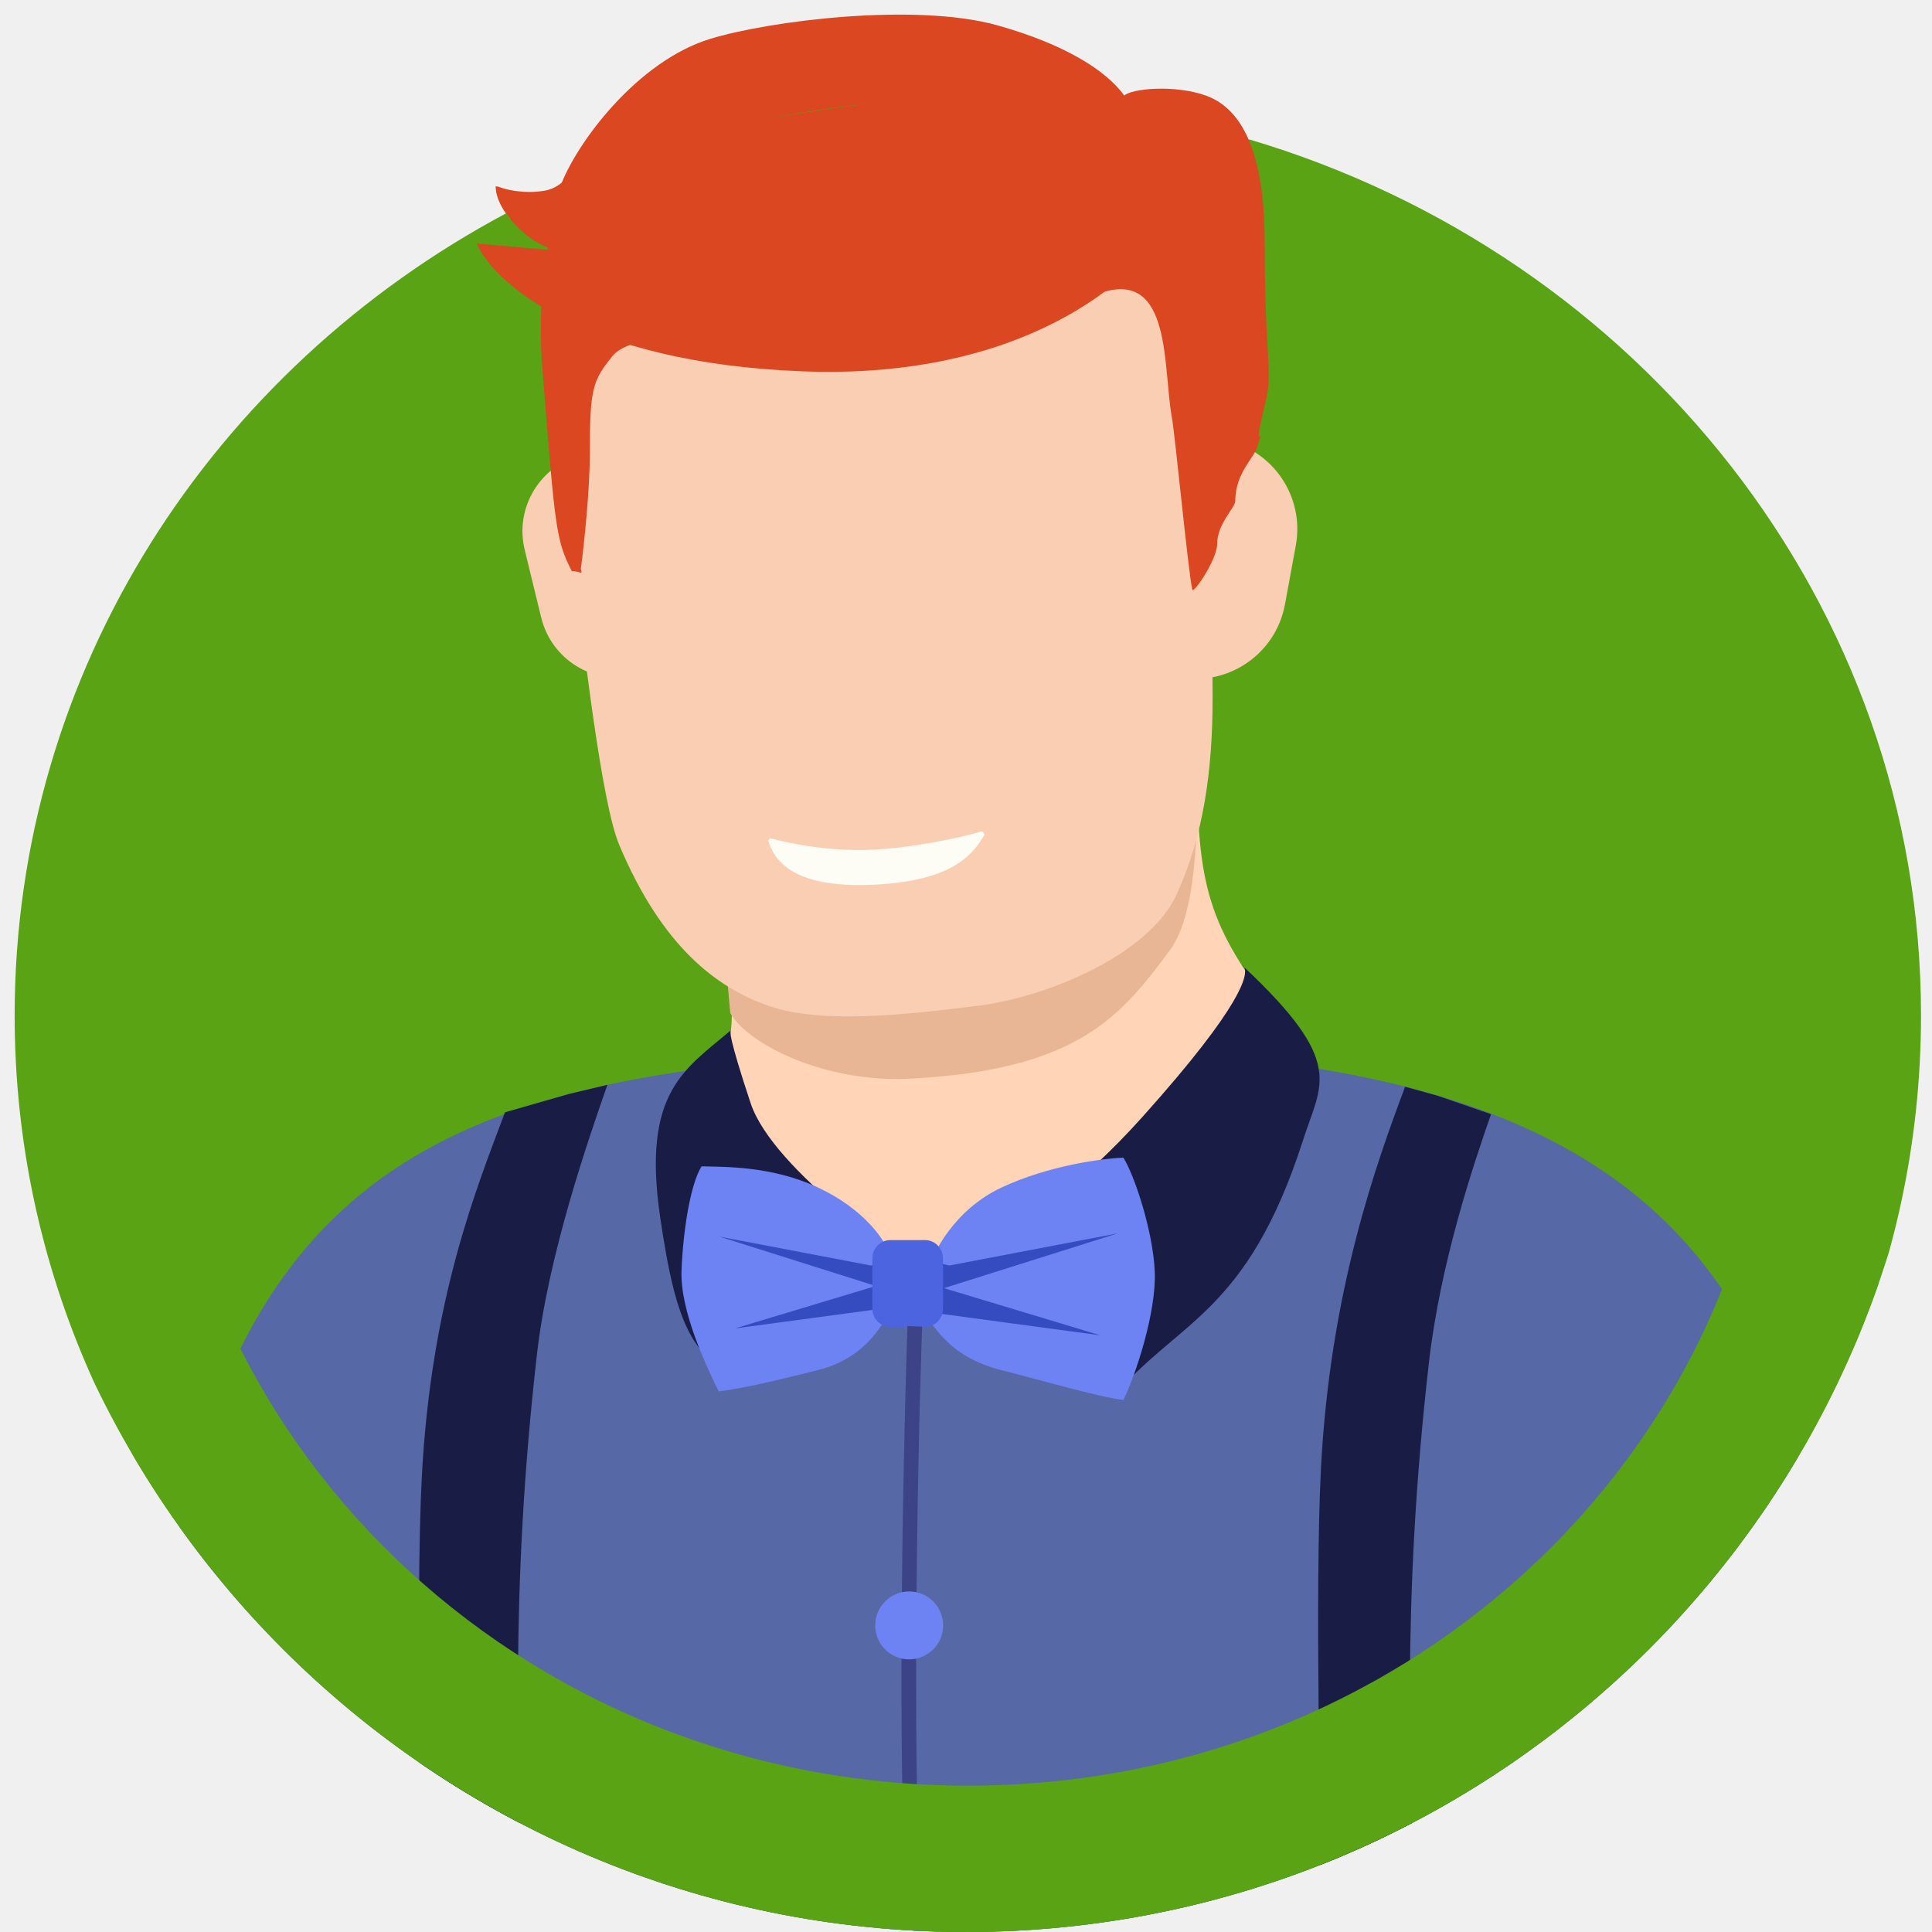
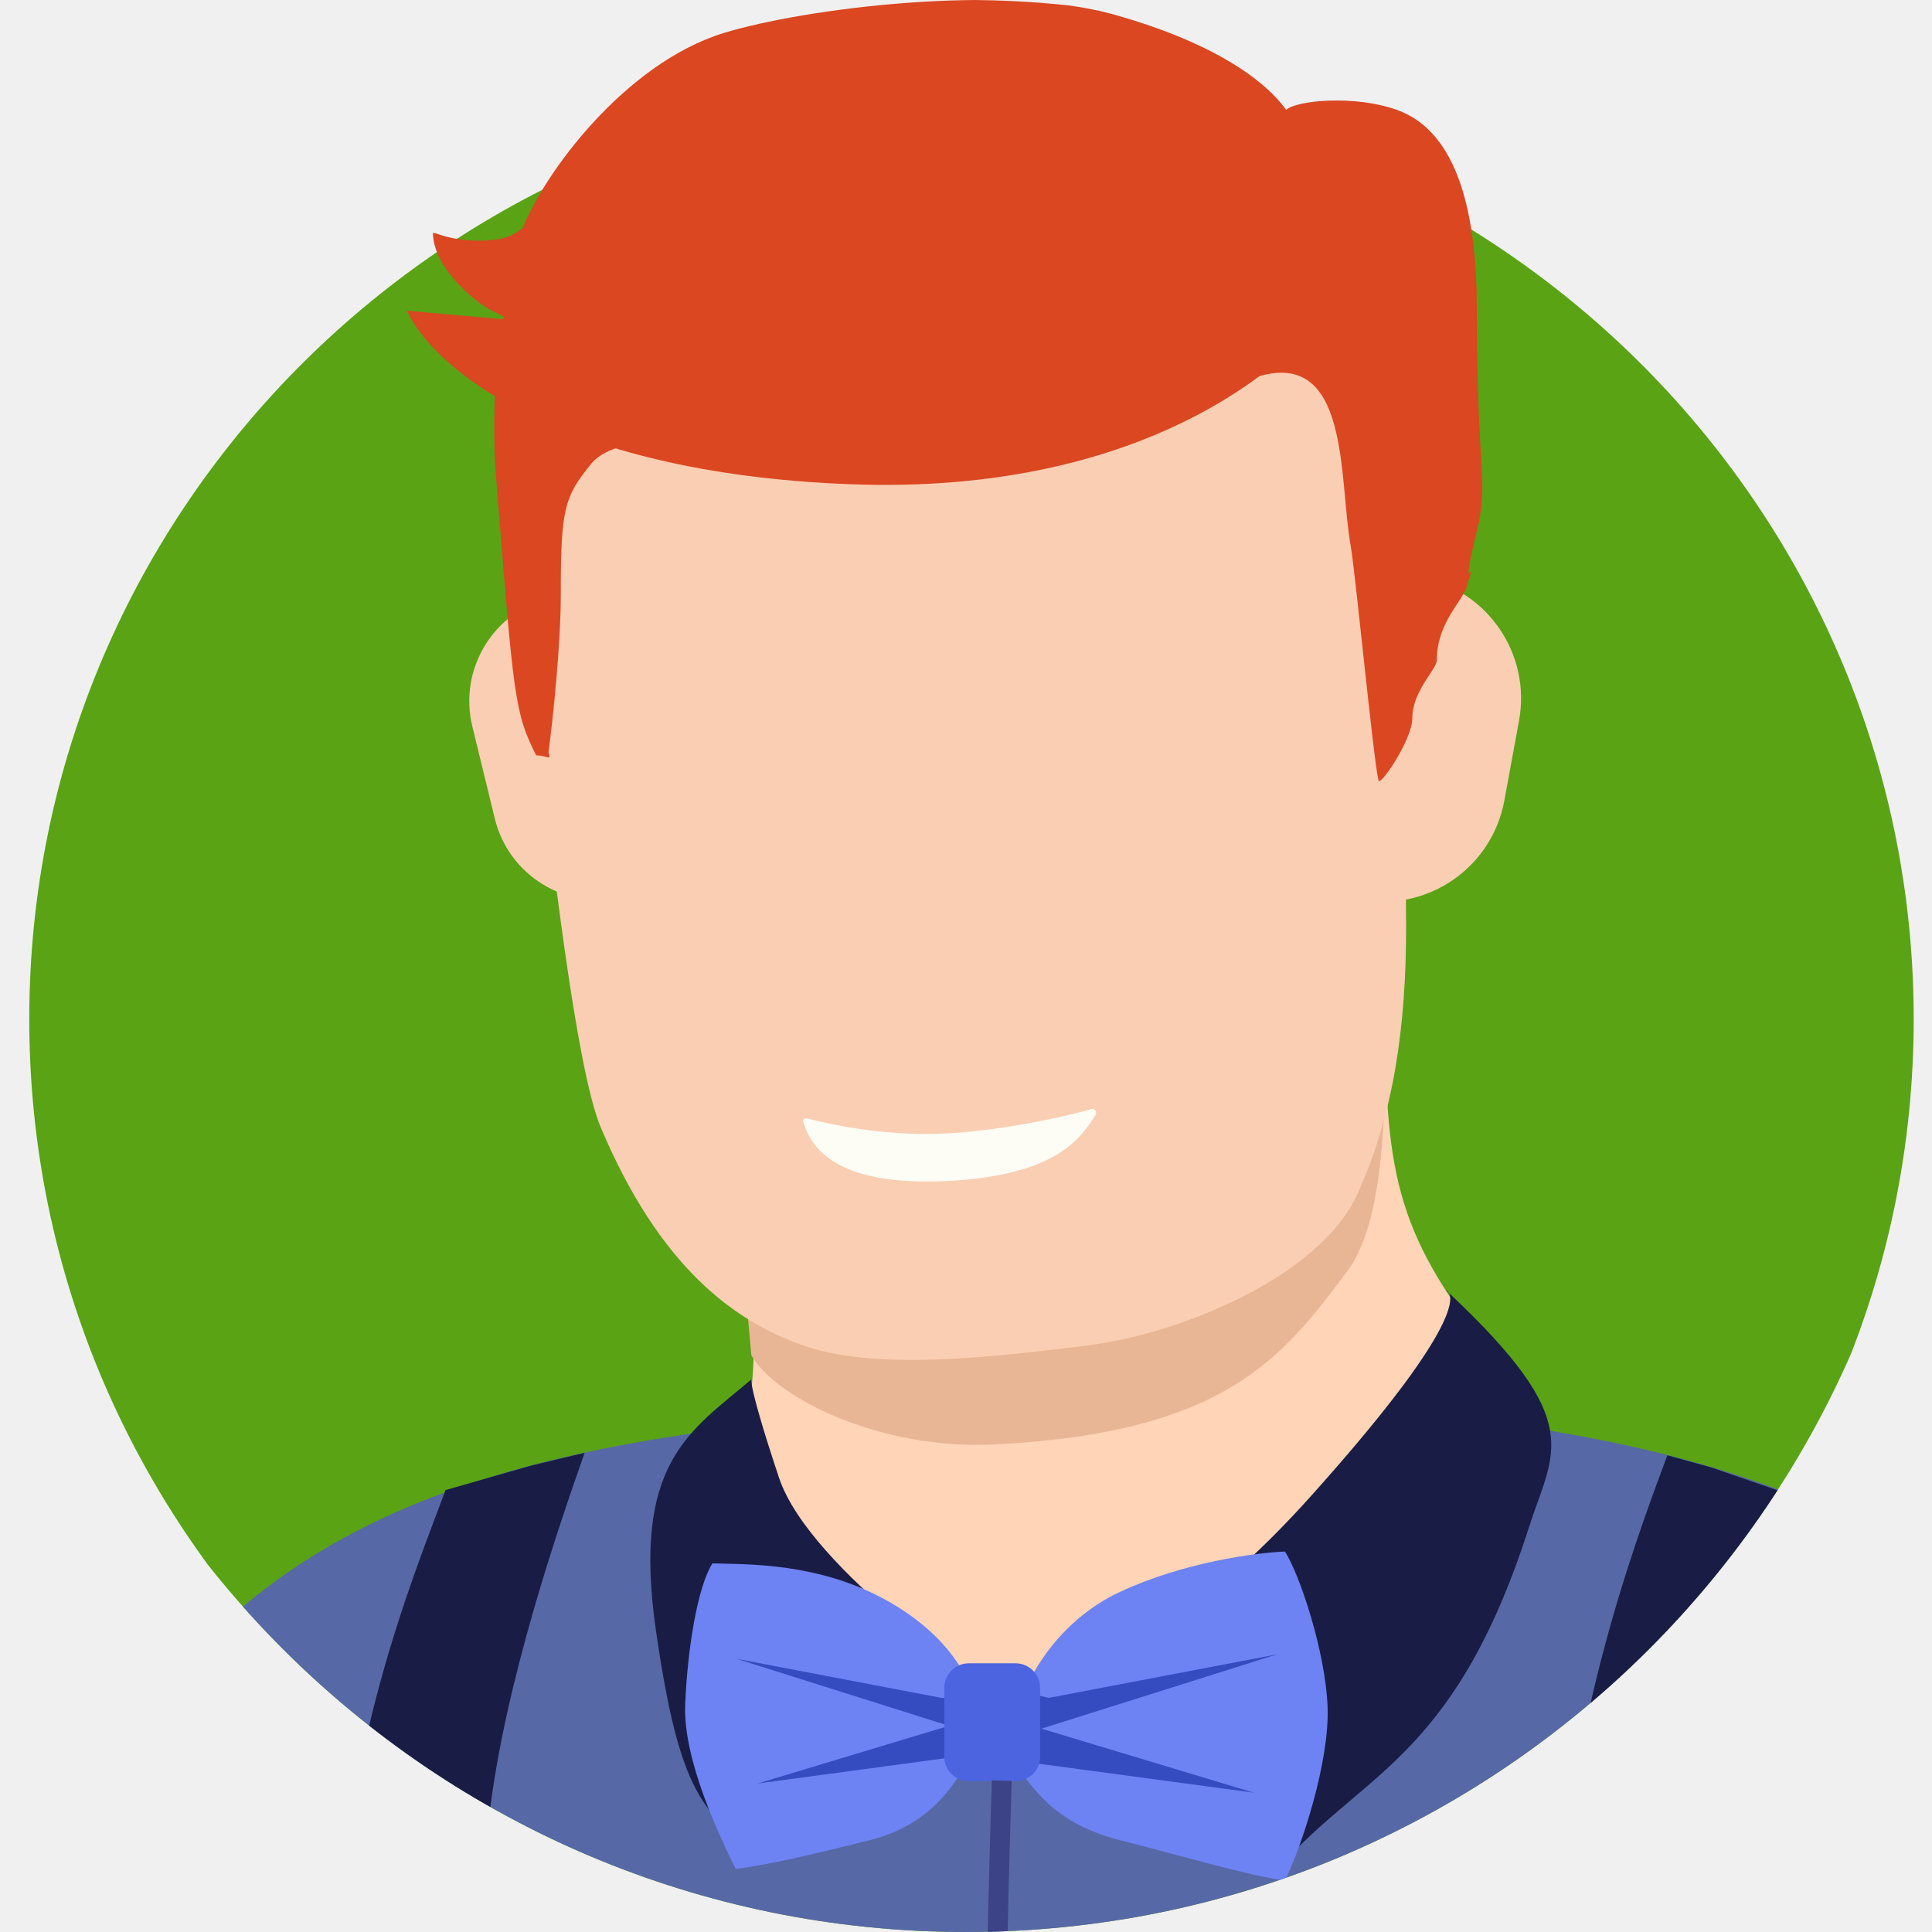
- <svg xmlns="http://www.w3.org/2000/svg" width="48" height="48" viewBox="0 0 48 48" fill="none">
-   <g clip-path="url(#clip0_15658_180233)">
-     <ellipse cx="24.136" cy="25.59" rx="23.409" ry="23.136" fill="#59A315" />
-     <path d="M46.655 60.547C47.337 81.23 51.685 97.624 33.229 98.233C14.773 98.841 4.591 81.23 3.909 60.547C1.818 30.956 6.864 26.902 22.081 26.155C40.045 25.274 44.045 30.501 45.543 40.147C47.879 55.196 46.304 49.892 46.655 60.547Z" fill="#5768A6" />
-     <path d="M18.031 26.511C18.649 23.754 17.205 19.82 18.031 14.662C21.744 11.98 29.733 14.325 29.733 17.79C29.733 21.256 29.733 22.46 31.196 24.486C30.783 26.342 27.201 29.245 24.726 30.731C21.631 32.587 17.488 28.927 18.031 26.511Z" fill="#FFD4B7" />
-     <path d="M22.588 26.8C20.506 26.904 18.593 25.956 18.143 25.169L18.031 23.931C18.537 23.762 20.079 23.526 22.194 23.931C24.31 24.336 28.12 20.574 29.733 19.43V20.668C29.677 21.399 29.626 22.861 29.046 23.635C27.864 25.211 26.818 26.59 22.588 26.8Z" fill="#E9B695" />
-     <path d="M15.386 20.996C14.935 19.926 14.486 15.951 14.261 14.02C13.08 2.767 24.332 4.905 27.033 5.074C29.193 5.209 29.846 10.156 29.902 12.613C30.052 13.513 30.127 15.899 30.127 17.339C30.127 19.139 29.902 20.771 29.227 22.234C28.552 23.697 26.076 24.766 24.276 24.991C22.418 25.223 20.394 25.441 19.1 24.991C17.806 24.541 16.455 23.528 15.386 20.996Z" fill="#FACEB2" />
-     <rect x="28.161" y="10.516" width="4.516" height="6.003" rx="2.258" transform="rotate(10.4281 28.1614 10.5156)" fill="#FACEB2" />
-     <rect width="3.908" height="5.644" rx="1.954" transform="matrix(-0.971548 0.236843 0.236843 0.971548 16.3701 10.8359)" fill="#FACEB2" />
-     <path d="M15.218 8.845C14.711 9.463 14.655 9.688 14.655 11.264C14.655 12.131 14.515 13.511 14.43 14.133C14.486 14.302 14.415 14.189 14.205 14.189C13.811 13.402 13.793 13.177 13.474 9.127L13.473 9.126C13.305 6.988 13.755 5.469 13.924 4.625C14.317 3.556 15.829 1.524 17.637 0.968C19.1 0.517 22.743 0.058 24.782 0.63C26.469 1.103 27.483 1.755 27.933 2.374C28.102 2.205 29.171 2.093 29.959 2.374C31.105 2.784 31.421 4.343 31.421 6.031C31.421 9.07 31.646 9.161 31.421 10.082C31.079 11.482 31.459 10.42 31.253 11.039C31.214 11.339 30.69 11.714 30.69 12.445C30.69 12.614 30.24 13.008 30.24 13.514C30.24 13.908 29.621 14.808 29.621 14.639C29.527 14.255 29.195 10.807 29.114 10.364C28.89 9.126 29.114 6.706 27.37 7.269C25.343 7.923 27.6 6.967 26.806 6.235C26.562 6.01 26.977 6.538 24.22 7.888C22.977 8.497 18.368 9.048 17.018 8.598C16.174 8.317 15.456 8.553 15.218 8.845Z" fill="#DA4721" />
-     <path d="M13.53 4.738C14.07 4.648 14.355 4.063 14.43 3.781L14.936 5.582H13.361L12.348 4.625C12.517 4.7 12.989 4.828 13.53 4.738Z" fill="#DA4721" />
-     <path d="M28.946 5.662C28.224 6.937 25.417 9.434 19.954 9.226C14.492 9.019 12.27 7.023 11.842 6.051L13.927 6.235C13.728 6.217 13.696 6.205 13.397 6.051C13.024 5.86 12.315 5.222 12.315 4.626C12.315 4.6 14.521 5.513 15.535 5.448C16.346 5.396 16.935 5.122 17.859 5.144L28.946 5.662Z" fill="#DA4721" />
-     <path d="M21.618 21.113C22.59 21.077 23.79 20.83 24.368 20.663C24.422 20.647 24.476 20.72 24.445 20.768C24.187 21.173 23.749 21.876 21.741 21.979C19.604 22.088 19.22 21.302 19.093 20.904C19.08 20.862 19.119 20.823 19.161 20.834C19.657 20.962 20.59 21.152 21.618 21.113Z" fill="#FDFCF5" />
-     <path d="M27.652 34.727C26.91 32.676 22.813 34.445 22.813 31.351C22.813 31.351 25.154 31.351 28.383 27.75C30.936 24.903 30.999 24.201 30.914 24.033C30.896 24.015 30.877 23.998 30.858 23.98C30.858 23.98 30.892 23.988 30.914 24.033C33.438 26.407 32.825 26.916 32.378 28.313C30.971 32.708 29.209 32.821 27.652 34.727Z" fill="#191D46" />
-     <path d="M18.481 34.386C20.45 32.023 22.926 32.98 22.588 31.348C22.588 31.348 19.212 29.098 18.65 27.41C18.087 25.722 18.143 25.609 18.143 25.609C17.018 26.566 15.949 27.128 16.399 30.223C16.822 33.131 17.243 33.655 18.481 34.386Z" fill="#191D46" />
-     <path d="M24.89 29.5C23.72 30.045 23.168 31.128 23.038 31.602V32.794C23.233 32.889 23.526 33.703 24.89 34.044C25.818 34.276 27.277 34.706 27.91 34.782C28.219 34.157 28.729 32.601 28.69 31.602C28.651 30.602 28.186 29.197 27.91 28.762C27.391 28.781 26.059 28.955 24.89 29.5Z" fill="#6D83F3" />
-     <path d="M20.312 29.498C21.482 30.044 22.034 30.836 22.164 31.31V32.585C21.969 32.679 21.676 33.702 20.312 34.042C19.384 34.274 18.489 34.492 17.856 34.568C17.547 33.943 16.893 32.565 16.932 31.565C16.971 30.566 17.155 29.412 17.431 28.977C17.951 28.995 19.143 28.953 20.312 29.498Z" fill="#6D83F3" />
-     <path d="M27.767 30.643L23.586 31.441L23.103 31.327L23.14 32.61L27.339 33.176L23.453 32.004L27.767 30.643Z" fill="#354CC1" />
-     <path d="M17.872 30.723L21.64 31.442L22.075 31.339L22.042 32.495L18.258 33.005L21.76 31.95L17.872 30.723Z" fill="#354CC1" />
-     <rect x="21.674" y="30.809" width="1.754" height="2.158" rx="0.45" fill="#4C64DF" />
-     <path d="M32.818 36.5C33.045 32.045 34.212 28.864 34.909 27L35.727 27.227L37.045 27.682C36.606 28.939 35.786 31.364 35.5 33.864C34.818 39.818 35.03 44.167 35.182 48.182L32.818 47.955C32.818 45.409 32.663 39.551 32.818 36.5Z" fill="#191D46" />
-     <path d="M22.727 32.953C22.651 35.165 22.318 47.09 23 50.499" stroke="#3C4386" stroke-width="0.364" />
-     <path d="M10.478 36.726C10.706 32.271 11.849 29.499 12.546 27.635L14.136 27.18L15.091 26.953L15.087 26.964C14.646 28.227 13.627 31.142 13.342 33.635C12.66 39.59 12.872 43.938 13.024 47.953L10.478 48.18C10.478 45.635 10.323 39.776 10.478 36.726Z" fill="#191D46" />
-     <circle cx="22.588" cy="40.383" r="0.844" fill="#6D83F3" />
-     <circle cx="22.588" cy="47.551" r="0.844" fill="#6D83F3" />
-     <path fill-rule="evenodd" clip-rule="evenodd" d="M31.506 7.456C38.935 10.299 44.091 17.257 44.091 25.228C44.091 35.664 35.252 44.364 24.046 44.364C12.839 44.364 4 35.664 4 25.228C4 18.494 7.681 12.482 13.303 9.065C13.22 8.623 12.818 8.207 12.423 7.797C11.906 7.262 11.4 6.738 11.636 6.183C11.818 5.969 12.005 5.876 12.214 5.773C12.357 5.702 12.512 5.625 12.682 5.501L12.637 5.366L12.635 5.364C12.613 5.341 12.591 5.319 12.578 5.298C5.294 9.182 0.364 16.651 0.364 25.228C0.364 37.805 10.966 48 24.046 48C37.125 48 47.727 37.805 47.727 25.228C47.727 14.988 40.699 6.326 31.028 3.461C31.533 4.428 31.703 5.903 31.506 7.456ZM21.568 2.578C20.732 2.662 19.909 2.787 19.101 2.952C19.916 2.8 20.745 2.675 21.568 2.578Z" fill="#59A315" />
+ <svg xmlns="http://www.w3.org/2000/svg" width="528" height="528" viewBox="0 0 528 528" fill="none">
+   <g clip-path="url(#clip0_15658_179405)">
+     <ellipse cx="265.5" cy="278.5" rx="257.5" ry="254.5" fill="#59A315" />
+     <path d="M631.069 898.607C641.255 1207.44 706.165 1452.22 430.589 1461.31C155.013 1470.4 2.985 1207.44 -7.201 898.606C-38.415 456.768 36.921 396.243 264.147 385.094C532.376 371.932 592.102 449.982 614.463 594.016C649.346 818.71 625.822 739.517 631.069 898.607Z" fill="#5768A6" />
+     <path d="M203.662 390.422C212.902 349.258 191.34 290.505 203.662 213.497C259.107 173.453 378.399 208.458 378.399 260.207C378.399 311.957 378.399 329.936 400.241 360.179C394.08 387.902 340.595 431.25 303.631 453.429C257.426 481.151 195.565 426.488 203.662 390.422Z" fill="#FFD4B7" />
+     <path d="M271.708 394.752C240.613 396.297 212.062 382.151 205.341 370.389L203.661 351.908C211.222 349.387 234.24 345.859 265.827 351.908C297.414 357.956 354.316 301.782 378.399 284.701V303.183C377.559 314.104 376.801 335.934 368.129 347.497C350.488 371.019 334.873 391.613 271.708 394.752Z" fill="#E9B695" />
+     <path d="M164.177 308.097C157.43 292.119 150.736 232.77 147.375 203.927C129.734 35.91 297.751 67.833 338.075 70.353C370.334 72.369 380.079 146.241 380.919 182.925C383.159 196.366 384.279 231.983 384.279 253.489C384.279 280.372 380.919 304.735 370.838 326.577C360.757 348.419 323.793 364.381 296.91 367.741C269.163 371.209 238.945 374.462 219.623 367.741C200.301 361.02 180.138 345.899 164.177 308.097Z" fill="#FACEB2" />
+     <rect x="354.927" y="151.616" width="67.427" height="89.638" rx="33.713" transform="rotate(10.4281 354.927 151.616)" fill="#FACEB2" />
+     <rect width="58.353" height="84.276" rx="29.177" transform="matrix(-0.971548 0.236843 0.236843 0.971548 178.866 156.354)" fill="#FACEB2" />
+     <path d="M161.657 126.637C154.096 135.878 153.256 139.239 153.256 162.761C153.256 175.715 151.166 196.308 149.896 205.605C150.736 208.126 149.67 206.445 146.535 206.445C140.655 194.685 140.39 191.324 135.615 130.851L135.614 130.838C133.094 98.914 139.814 76.232 142.334 63.631C148.215 47.669 170.79 17.328 197.781 9.023C219.623 2.302 274.025 -4.56 304.472 3.985C329.65 11.052 344.796 20.784 351.516 30.026C354.037 27.505 369.998 25.826 381.759 30.026C398.873 36.139 403.602 59.429 403.602 84.632C403.602 129.998 406.962 131.361 403.602 145.118C398.496 166.018 404.161 150.161 401.081 159.402C400.502 163.889 392.68 169.482 392.68 180.403C392.68 182.923 385.96 188.804 385.96 196.364C385.96 202.245 376.719 215.686 376.719 213.166C375.317 207.423 370.363 155.948 369.158 149.321C365.798 130.838 369.158 94.712 343.116 103.113C312.85 112.876 346.546 98.597 334.69 87.676C331.042 84.316 337.235 92.194 296.07 112.356C277.513 121.445 208.702 129.681 188.539 122.96C175.938 118.759 165.213 122.291 161.657 126.637Z" fill="#DA4721" />
+     <path d="M136.454 65.31C144.519 63.966 148.776 55.229 149.896 51.029L157.456 77.912H133.934L118.812 63.63C121.333 64.75 128.389 66.654 136.454 65.31Z" fill="#DA4721" />
+     <path d="M366.638 79.119C355.87 98.148 313.945 135.432 232.383 132.335C150.821 129.239 117.645 99.438 111.252 84.924L142.386 87.677C139.421 87.407 138.936 87.215 134.469 84.924C128.907 82.073 118.318 72.542 118.318 63.638C118.318 63.25 151.25 76.885 166.392 75.918C178.505 75.144 187.296 71.056 201.091 71.379L366.638 79.119Z" fill="#DA4721" />
+     <path d="M257.22 309.821C271.737 309.276 289.661 305.596 298.281 303.093C299.098 302.855 299.899 303.945 299.441 304.663C295.585 310.711 289.048 321.215 259.06 322.749C227.154 324.38 221.414 312.644 219.524 306.693C219.325 306.068 219.908 305.483 220.543 305.647C227.943 307.56 241.875 310.397 257.22 309.821Z" fill="#FDFCF5" />
+     <path d="M347.316 513.075C336.245 482.456 275.068 508.875 275.068 462.67C275.068 462.67 310.03 462.671 358.237 408.904C396.354 366.391 397.303 355.918 396.03 353.397C395.756 353.139 395.48 352.879 395.201 352.619C395.201 352.619 395.693 352.729 396.03 353.397C433.711 388.852 424.555 396.452 417.883 417.305C396.886 482.929 370.564 484.621 347.316 513.075Z" fill="#191D46" />
+     <path d="M210.382 508.037C239.785 472.753 276.749 487.035 271.708 462.672C271.708 462.672 221.303 429.066 212.902 403.863C204.501 378.661 205.341 376.983 205.341 376.983C188.54 391.265 172.578 399.663 179.299 445.868C185.616 489.297 191.9 497.116 210.382 508.037Z" fill="#191D46" />
+     <path d="M306.077 435.052C288.618 443.193 280.373 459.364 278.434 466.432V484.242C281.343 485.655 285.708 497.812 306.077 502.9C319.934 506.362 341.722 512.784 351.178 513.915C355.786 504.586 363.399 481.358 362.818 466.432C362.236 451.505 355.301 430.528 351.178 424.026C343.419 424.309 323.535 426.91 306.077 435.052Z" fill="#6D83F3" />
+     <path d="M237.729 435.048C255.187 443.19 263.432 455.026 265.372 462.094V481.129C262.462 482.542 258.097 497.808 237.729 502.897C223.872 506.359 210.506 509.611 201.049 510.741C196.442 501.412 186.675 480.833 187.257 465.907C187.839 450.98 190.582 433.757 194.704 427.255C202.464 427.538 220.27 426.906 237.729 435.048Z" fill="#6D83F3" />
+     <path d="M349.034 452.112L286.608 464.019L279.399 462.318L279.953 481.475L342.648 489.926L284.624 472.43L349.034 452.112Z" fill="#354CC1" />
+     <path d="M201.298 453.341L257.554 464.072L264.051 462.539L263.552 479.803L207.052 487.419L259.342 471.652L201.298 453.341Z" fill="#354CC1" />
+     <rect x="258.066" y="454.564" width="26.188" height="32.228" rx="6.721" fill="#4C64DF" />
+     <path d="M424.462 539.57C427.855 473.057 445.275 425.548 455.682 397.721L467.899 401.114L487.581 407.902C481.02 426.679 468.78 462.877 464.505 500.205C454.325 589.116 457.492 654.045 459.754 713.997L424.462 710.604C424.462 672.596 422.138 585.12 424.462 539.57Z" fill="#191D46" />
+     <path d="M273.789 486.631C272.658 519.661 267.681 697.708 277.861 748.611" stroke="#3C4386" stroke-width="5.43" />
+     <path d="M90.893 542.964C94.287 476.451 111.352 435.05 121.759 407.223L145.514 400.436L159.767 397.042L159.712 397.198C153.122 416.06 137.914 459.586 133.651 496.812C123.471 585.722 126.638 650.652 128.9 710.604L90.893 713.997C90.893 675.99 88.569 588.513 90.893 542.964Z" fill="#191D46" />
  </g>
  <defs>
-     <clipPath id="clip0_15658_180233">
-       <path d="M0 24C0 10.745 10.745 0 24 0C37.255 0 48 10.745 48 24C48 37.255 37.255 48 24 48C10.745 48 0 37.255 0 24Z" fill="white" />
+     <clipPath id="clip0_15658_179405">
+       <path d="M0 264C0 118.197 118.197 0 264 0C409.803 0 528 118.197 528 264C528 409.803 409.803 528 264 528C118.197 528 0 409.803 0 264Z" fill="white" />
    </clipPath>
  </defs>
</svg>
